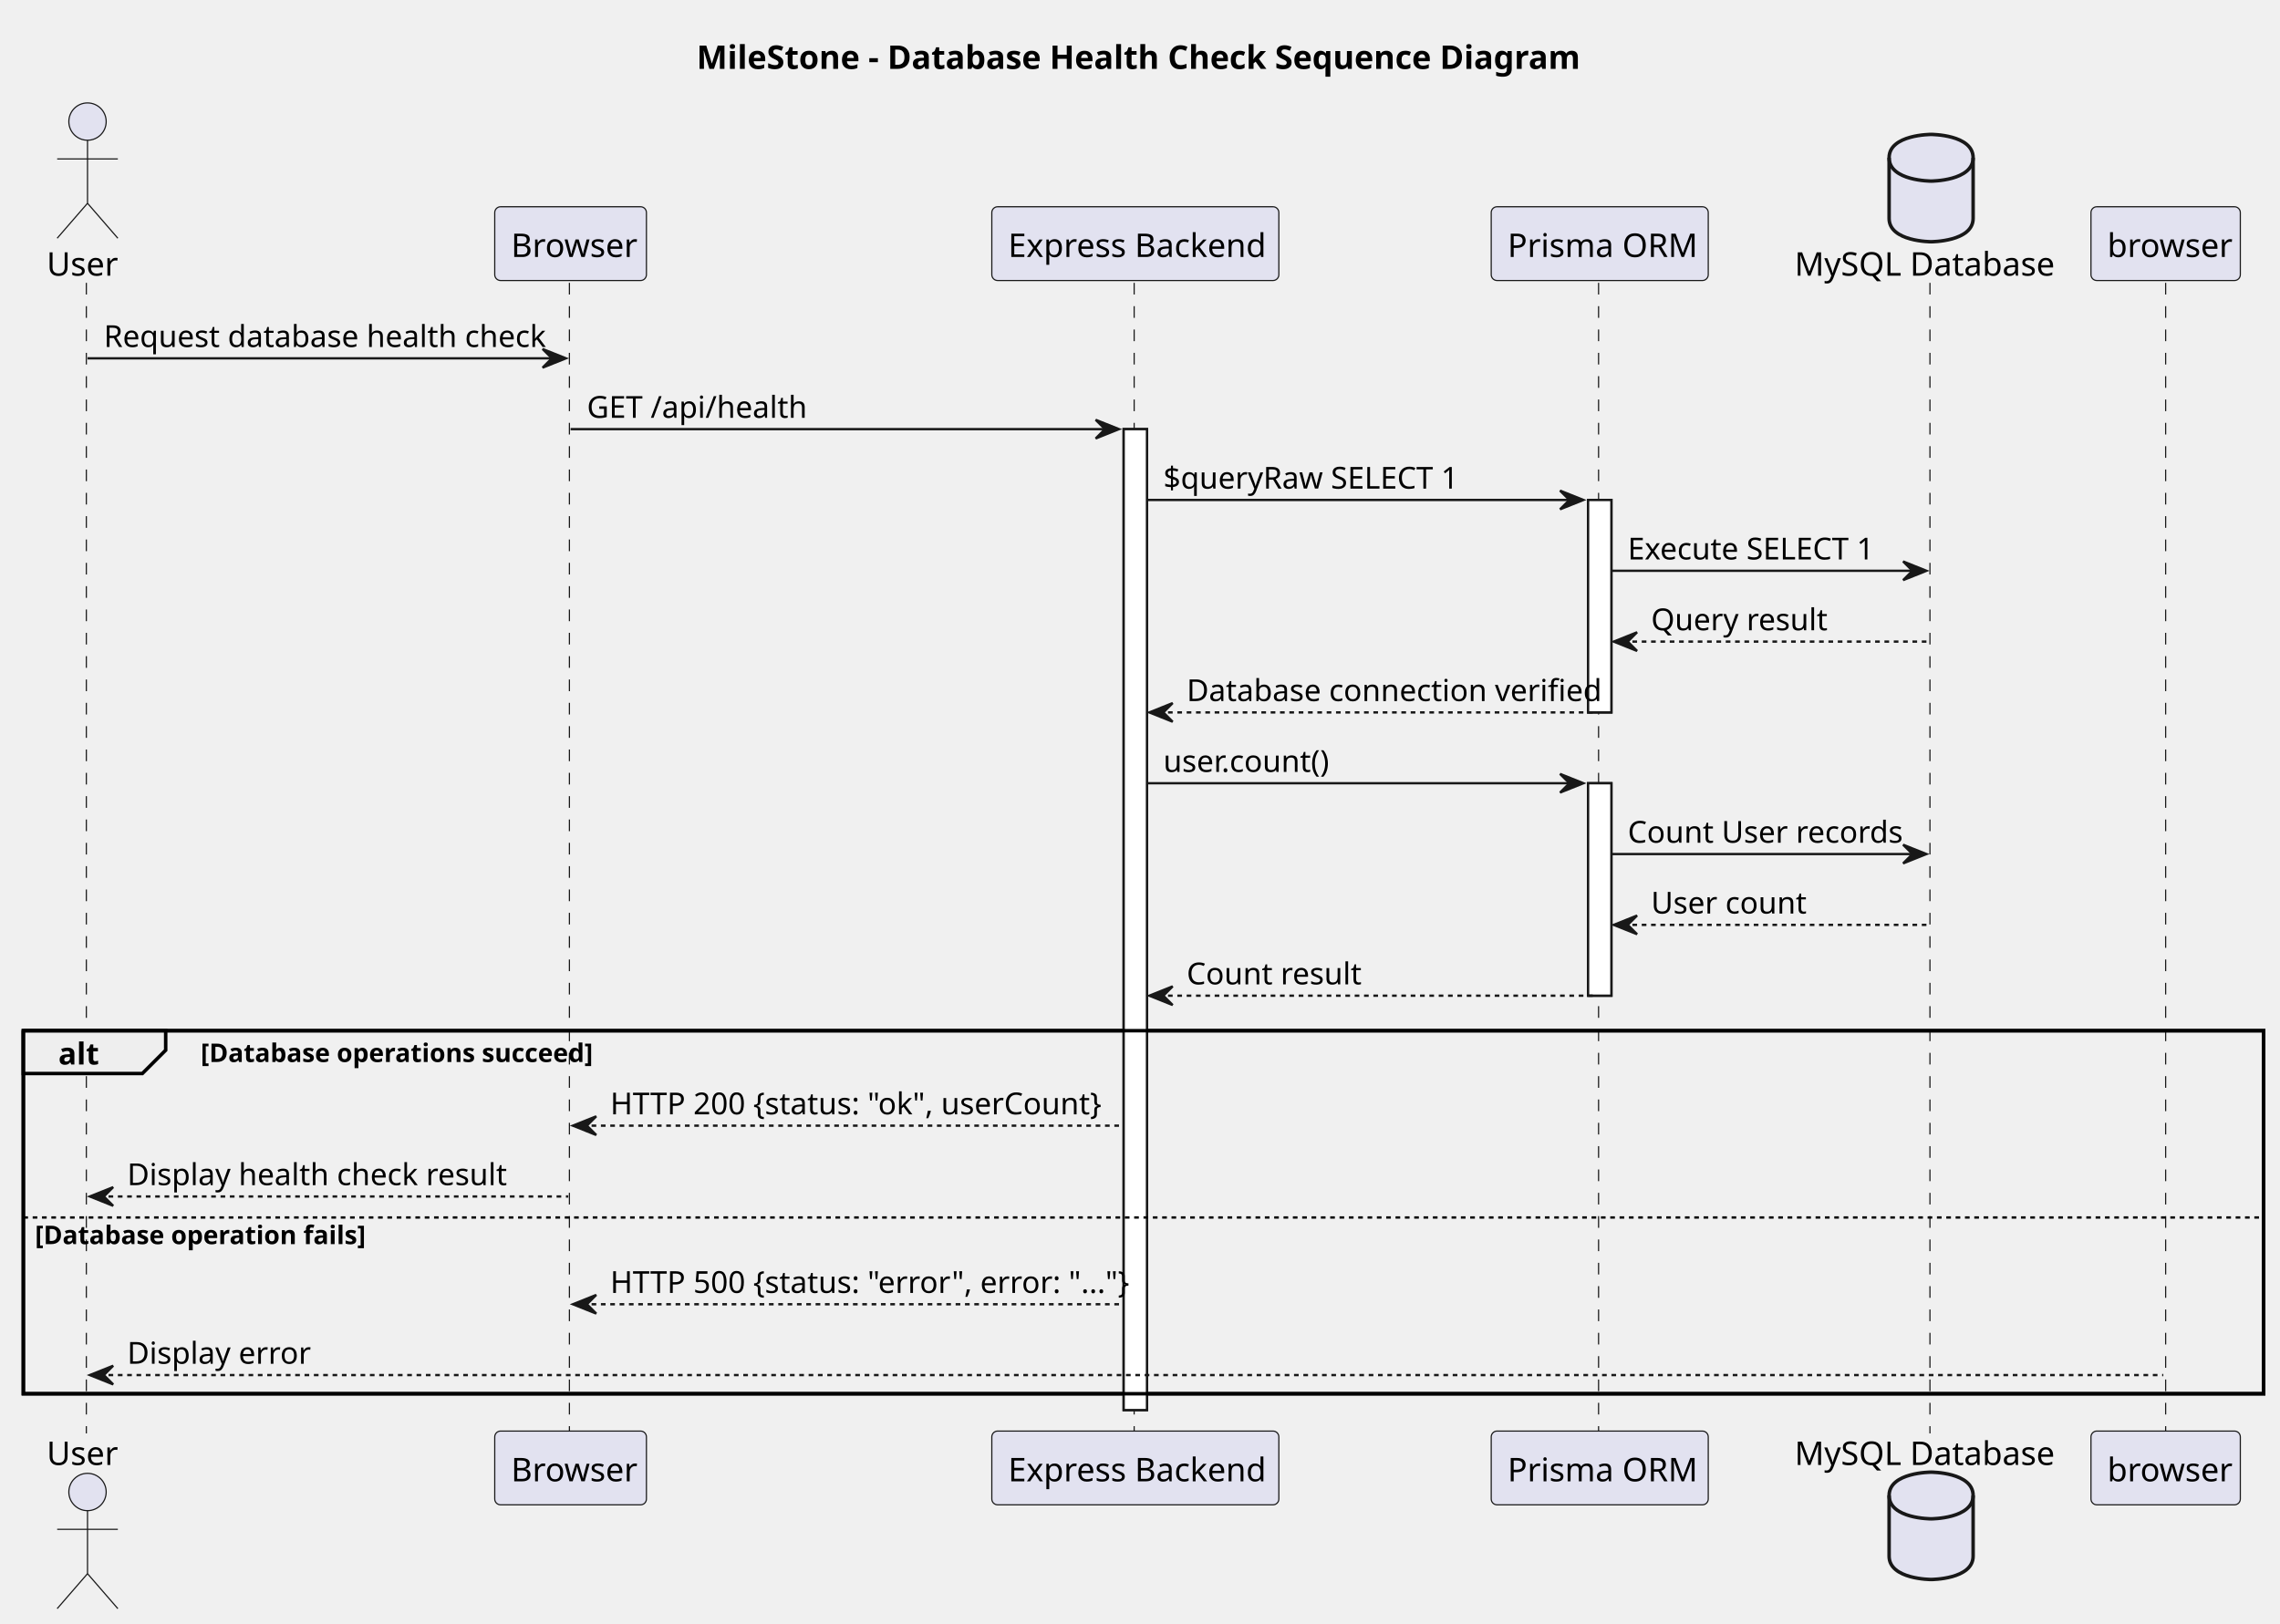
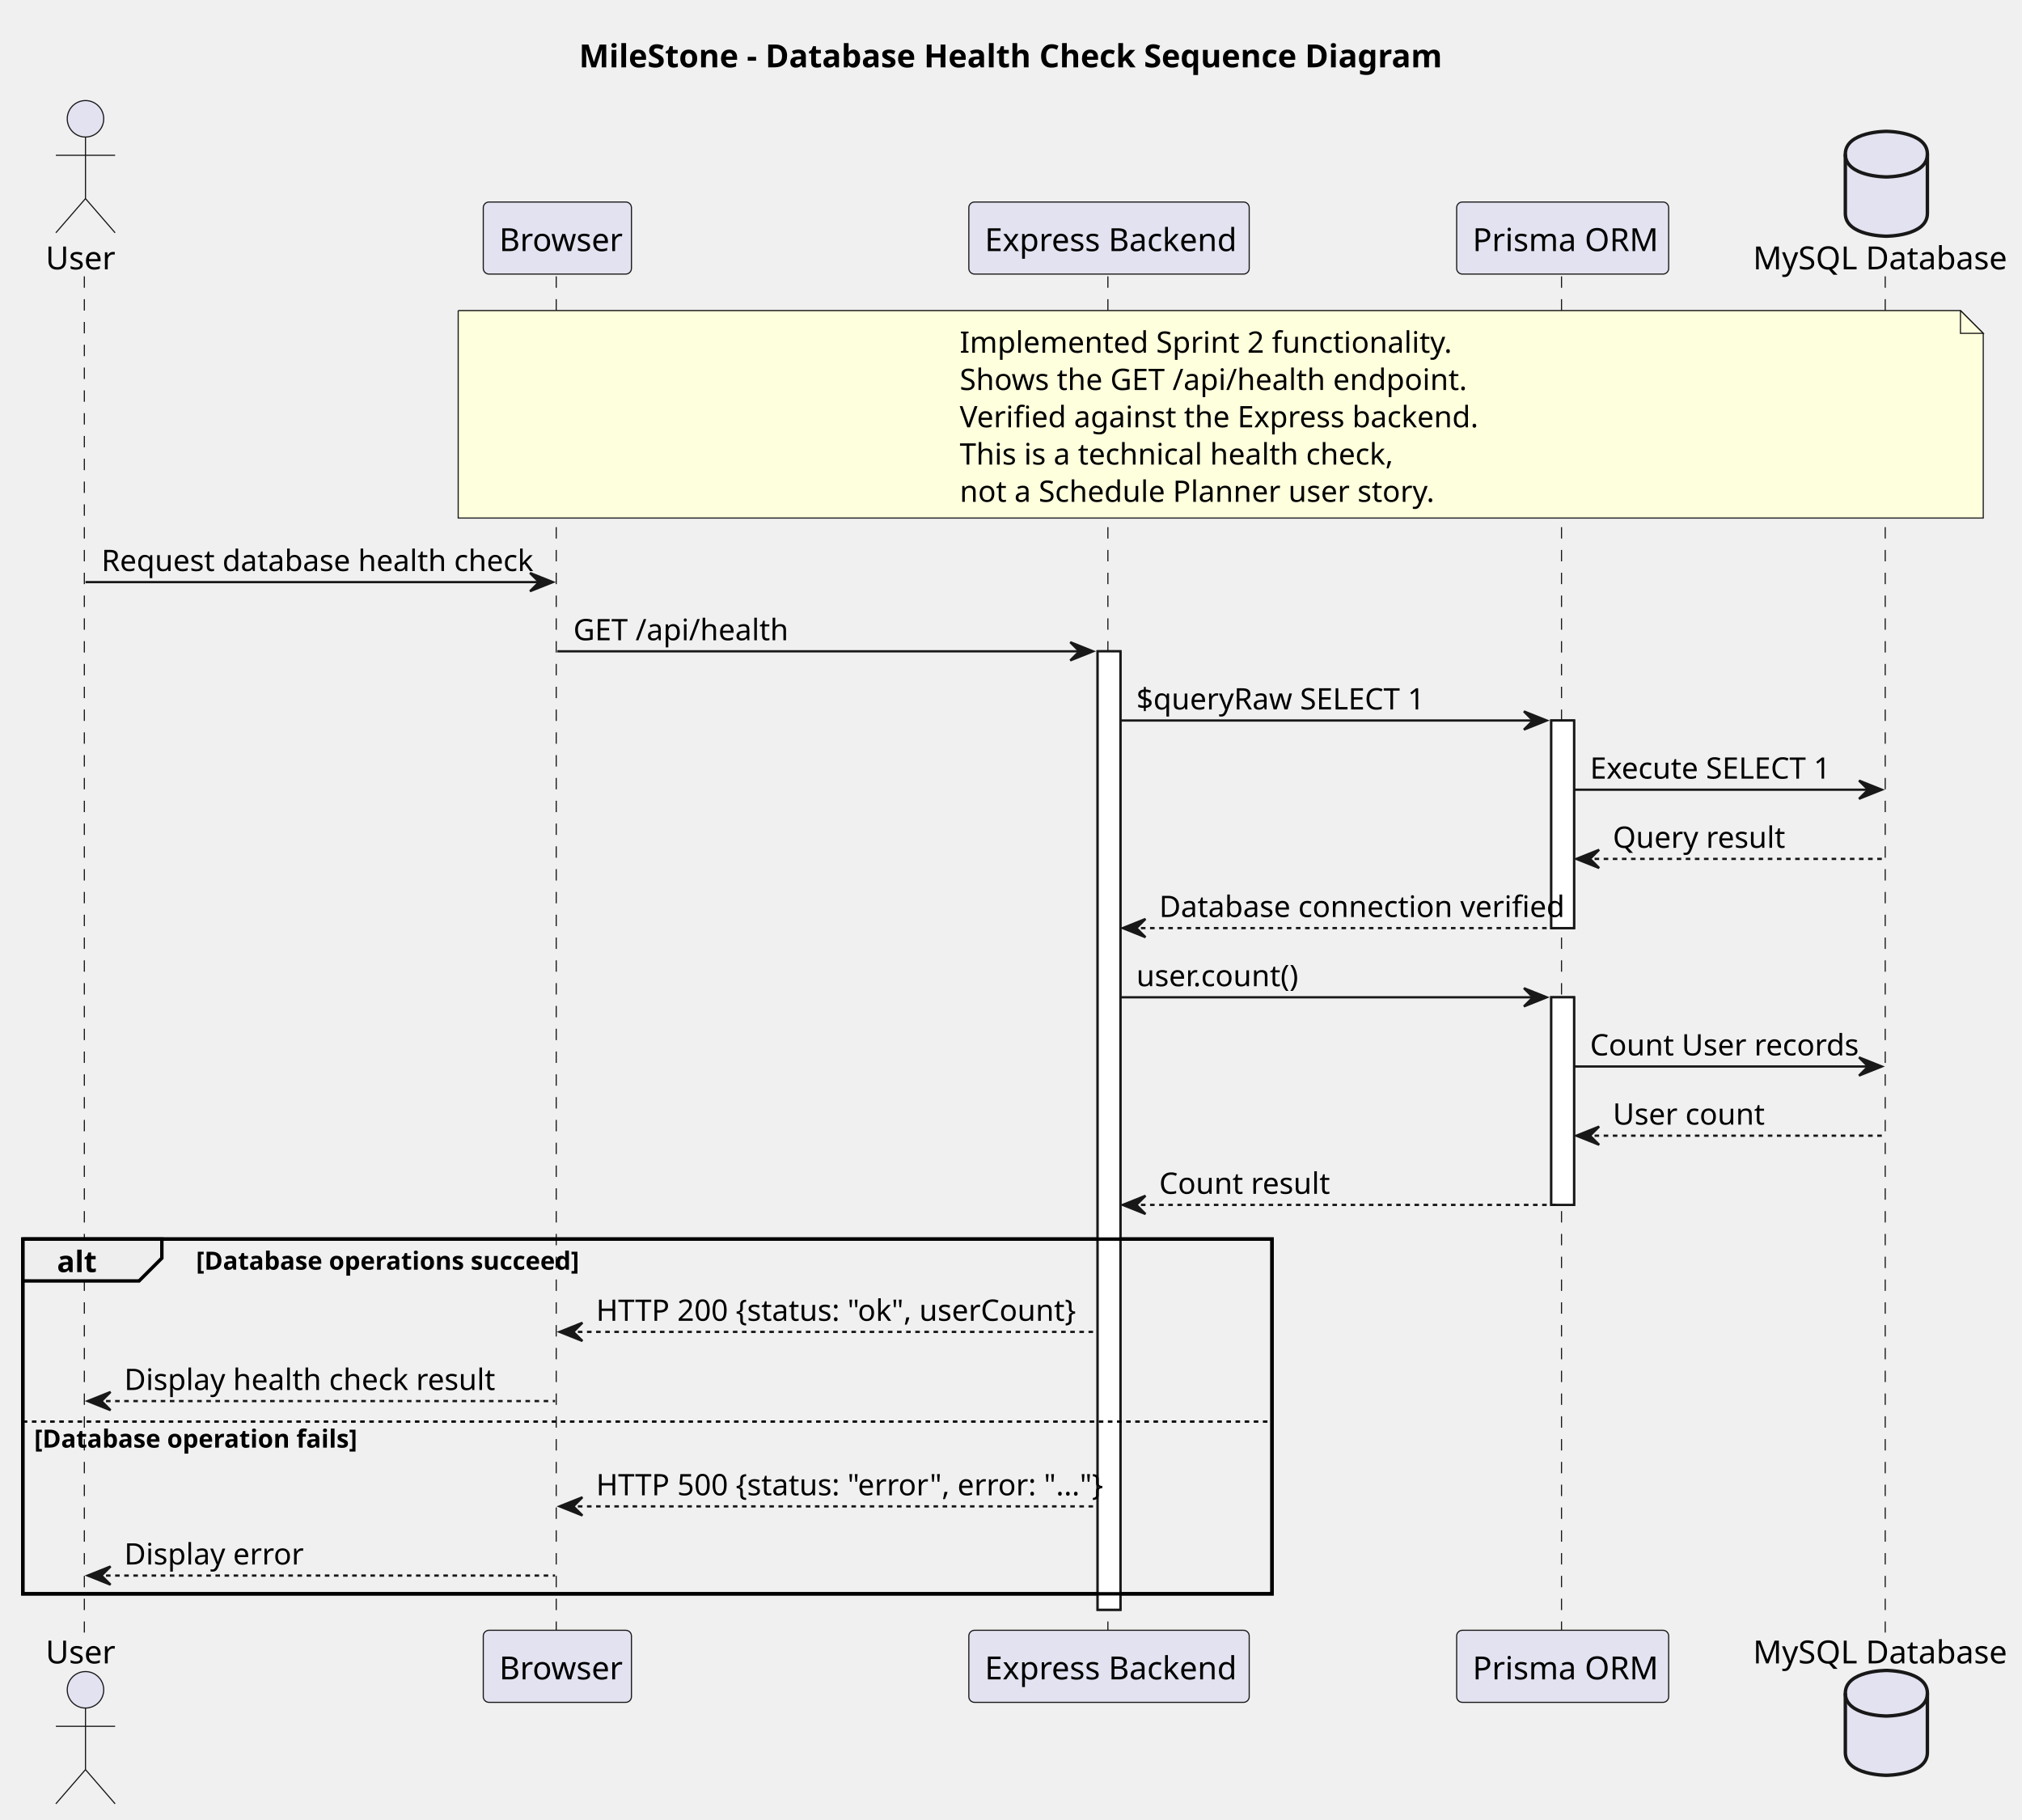
- <svg xmlns="http://www.w3.org/2000/svg" contentStyleType="text/css" height="696px" preserveAspectRatio="none" style="width:977px;height:696px;background:#FFFFFF;" version="1.1" viewBox="0 0 977 696" width="977px" zoomAndPan="magnify">
+ <svg xmlns="http://www.w3.org/2000/svg" contentStyleType="text/css" height="798px" preserveAspectRatio="none" style="width:887px;height:798px;background:#FFFFFF;" version="1.1" viewBox="0 0 887 798" width="887px" zoomAndPan="magnify">
  <defs />
  <g>
-     <text fill="#000000" font-family="sans-serif" font-size="14" font-weight="bold" lengthAdjust="spacing" textLength="382" x="298.5" y="29.533">MileStone - Database Health Check Sequence Diagram</text>
-     <rect fill="#FFFFFF" height="420.406" style="stroke:#181818;stroke-width:1.0;" width="10" x="481.5" y="183.922" />
-     <rect fill="#FFFFFF" height="91.055" style="stroke:#181818;stroke-width:1.0;" width="10" x="680.5" y="214.273" />
-     <rect fill="#FFFFFF" height="91.055" style="stroke:#181818;stroke-width:1.0;" width="10" x="680.5" y="335.68" />
-     <rect fill="none" height="155.594" style="stroke:#000000;stroke-width:1.5;" width="960" x="10" y="441.734" />
-     <line style="stroke:#181818;stroke-width:0.5;stroke-dasharray:5.0,5.0;" x1="37" x2="37" y1="121.219" y2="614.328" />
-     <line style="stroke:#181818;stroke-width:0.5;stroke-dasharray:5.0,5.0;" x1="244" x2="244" y1="121.219" y2="614.328" />
-     <line style="stroke:#181818;stroke-width:0.5;stroke-dasharray:5.0,5.0;" x1="486" x2="486" y1="121.219" y2="614.328" />
-     <line style="stroke:#181818;stroke-width:0.5;stroke-dasharray:5.0,5.0;" x1="685" x2="685" y1="121.219" y2="614.328" />
-     <line style="stroke:#181818;stroke-width:0.5;stroke-dasharray:5.0,5.0;" x1="827" x2="827" y1="121.219" y2="614.328" />
-     <line style="stroke:#181818;stroke-width:0.5;stroke-dasharray:5.0,5.0;" x1="928" x2="928" y1="121.219" y2="614.328" />
+     <text fill="#000000" font-family="sans-serif" font-size="14" font-weight="bold" lengthAdjust="spacing" textLength="382" x="254" y="29.533">MileStone - Database Health Check Sequence Diagram</text>
+     <rect fill="#FFFFFF" height="420.406" style="stroke:#181818;stroke-width:1.0;" width="10" x="481.5" y="285.68" />
+     <rect fill="#FFFFFF" height="91.055" style="stroke:#181818;stroke-width:1.0;" width="10" x="680.5" y="316.031" />
+     <rect fill="#FFFFFF" height="91.055" style="stroke:#181818;stroke-width:1.0;" width="10" x="680.5" y="437.438" />
+     <rect fill="none" height="155.594" style="stroke:#000000;stroke-width:1.5;" width="548" x="10" y="543.492" />
+     <line style="stroke:#181818;stroke-width:0.5;stroke-dasharray:5.0,5.0;" x1="37" x2="37" y1="121.219" y2="716.086" />
+     <line style="stroke:#181818;stroke-width:0.5;stroke-dasharray:5.0,5.0;" x1="244" x2="244" y1="121.219" y2="716.086" />
+     <line style="stroke:#181818;stroke-width:0.5;stroke-dasharray:5.0,5.0;" x1="486" x2="486" y1="121.219" y2="716.086" />
+     <line style="stroke:#181818;stroke-width:0.5;stroke-dasharray:5.0,5.0;" x1="685" x2="685" y1="121.219" y2="716.086" />
+     <line style="stroke:#181818;stroke-width:0.5;stroke-dasharray:5.0,5.0;" x1="827" x2="827" y1="121.219" y2="716.086" />
    <text fill="#000000" font-family="sans-serif" font-size="14" lengthAdjust="spacing" textLength="29" x="20" y="118.143">User</text>
    <ellipse cx="37.5" cy="52.109" fill="#E2E2F0" rx="8" ry="8" style="stroke:#181818;stroke-width:0.5;" />
    <path d="M37.5,60.109 L37.5,87.109 M24.5,68.109 L50.5,68.109 M37.5,87.109 L24.5,102.109 M37.5,87.109 L50.5,102.109 " fill="none" style="stroke:#181818;stroke-width:0.5;" />
-     <text fill="#000000" font-family="sans-serif" font-size="14" lengthAdjust="spacing" textLength="29" x="20" y="627.861">User</text>
-     <ellipse cx="37.5" cy="639.438" fill="#E2E2F0" rx="8" ry="8" style="stroke:#181818;stroke-width:0.5;" />
-     <path d="M37.5,647.438 L37.5,674.438 M24.5,655.438 L50.5,655.438 M37.5,674.438 L24.5,689.438 M37.5,674.438 L50.5,689.438 " fill="none" style="stroke:#181818;stroke-width:0.5;" />
+     <text fill="#000000" font-family="sans-serif" font-size="14" lengthAdjust="spacing" textLength="29" x="20" y="729.619">User</text>
+     <ellipse cx="37.5" cy="741.195" fill="#E2E2F0" rx="8" ry="8" style="stroke:#181818;stroke-width:0.5;" />
+     <path d="M37.5,749.195 L37.5,776.195 M24.5,757.195 L50.5,757.195 M37.5,776.195 L24.5,791.195 M37.5,776.195 L50.5,791.195 " fill="none" style="stroke:#181818;stroke-width:0.5;" />
    <rect fill="#E2E2F0" height="31.609" rx="2.5" ry="2.5" style="stroke:#181818;stroke-width:0.5;" width="65" x="212" y="88.609" />
    <text fill="#000000" font-family="sans-serif" font-size="14" lengthAdjust="spacing" textLength="51" x="219" y="110.143">Browser</text>
-     <rect fill="#E2E2F0" height="31.609" rx="2.5" ry="2.5" style="stroke:#181818;stroke-width:0.5;" width="65" x="212" y="613.328" />
-     <text fill="#000000" font-family="sans-serif" font-size="14" lengthAdjust="spacing" textLength="51" x="219" y="634.861">Browser</text>
+     <rect fill="#E2E2F0" height="31.609" rx="2.5" ry="2.5" style="stroke:#181818;stroke-width:0.5;" width="65" x="212" y="715.086" />
+     <text fill="#000000" font-family="sans-serif" font-size="14" lengthAdjust="spacing" textLength="51" x="219" y="736.619">Browser</text>
    <rect fill="#E2E2F0" height="31.609" rx="2.5" ry="2.5" style="stroke:#181818;stroke-width:0.5;" width="123" x="425" y="88.609" />
    <text fill="#000000" font-family="sans-serif" font-size="14" lengthAdjust="spacing" textLength="109" x="432" y="110.143">Express Backend</text>
-     <rect fill="#E2E2F0" height="31.609" rx="2.5" ry="2.5" style="stroke:#181818;stroke-width:0.5;" width="123" x="425" y="613.328" />
-     <text fill="#000000" font-family="sans-serif" font-size="14" lengthAdjust="spacing" textLength="109" x="432" y="634.861">Express Backend</text>
+     <rect fill="#E2E2F0" height="31.609" rx="2.5" ry="2.5" style="stroke:#181818;stroke-width:0.5;" width="123" x="425" y="715.086" />
+     <text fill="#000000" font-family="sans-serif" font-size="14" lengthAdjust="spacing" textLength="109" x="432" y="736.619">Express Backend</text>
    <rect fill="#E2E2F0" height="31.609" rx="2.5" ry="2.5" style="stroke:#181818;stroke-width:0.5;" width="93" x="639" y="88.609" />
    <text fill="#000000" font-family="sans-serif" font-size="14" lengthAdjust="spacing" textLength="79" x="646" y="110.143">Prisma ORM</text>
-     <rect fill="#E2E2F0" height="31.609" rx="2.5" ry="2.5" style="stroke:#181818;stroke-width:0.5;" width="93" x="639" y="613.328" />
-     <text fill="#000000" font-family="sans-serif" font-size="14" lengthAdjust="spacing" textLength="79" x="646" y="634.861">Prisma ORM</text>
+     <rect fill="#E2E2F0" height="31.609" rx="2.5" ry="2.5" style="stroke:#181818;stroke-width:0.5;" width="93" x="639" y="715.086" />
+     <text fill="#000000" font-family="sans-serif" font-size="14" lengthAdjust="spacing" textLength="79" x="646" y="736.619">Prisma ORM</text>
    <text fill="#000000" font-family="sans-serif" font-size="14" lengthAdjust="spacing" textLength="111" x="769" y="118.143">MySQL Database</text>
    <path d="M809.5,67.609 C809.5,57.609 827.5,57.609 827.5,57.609 C827.5,57.609 845.5,57.609 845.5,67.609 L845.5,93.609 C845.5,103.609 827.5,103.609 827.5,103.609 C827.5,103.609 809.5,103.609 809.5,93.609 L809.5,67.609 " fill="#E2E2F0" style="stroke:#181818;stroke-width:1.5;" />
    <path d="M809.5,67.609 C809.5,77.609 827.5,77.609 827.5,77.609 C827.5,77.609 845.5,77.609 845.5,67.609 " fill="none" style="stroke:#181818;stroke-width:1.5;" />
-     <text fill="#000000" font-family="sans-serif" font-size="14" lengthAdjust="spacing" textLength="111" x="769" y="627.861">MySQL Database</text>
-     <path d="M809.5,640.938 C809.5,630.938 827.5,630.938 827.5,630.938 C827.5,630.938 845.5,630.938 845.5,640.938 L845.5,666.938 C845.5,676.938 827.5,676.938 827.5,676.938 C827.5,676.938 809.5,676.938 809.5,666.938 L809.5,640.938 " fill="#E2E2F0" style="stroke:#181818;stroke-width:1.5;" />
-     <path d="M809.5,640.938 C809.5,650.938 827.5,650.938 827.5,650.938 C827.5,650.938 845.5,650.938 845.5,640.938 " fill="none" style="stroke:#181818;stroke-width:1.5;" />
-     <rect fill="#E2E2F0" height="31.609" rx="2.5" ry="2.5" style="stroke:#181818;stroke-width:0.5;" width="64" x="896" y="88.609" />
-     <text fill="#000000" font-family="sans-serif" font-size="14" lengthAdjust="spacing" textLength="50" x="903" y="110.143">browser</text>
-     <rect fill="#E2E2F0" height="31.609" rx="2.5" ry="2.5" style="stroke:#181818;stroke-width:0.5;" width="64" x="896" y="613.328" />
-     <text fill="#000000" font-family="sans-serif" font-size="14" lengthAdjust="spacing" textLength="50" x="903" y="634.861">browser</text>
-     <rect fill="#FFFFFF" height="420.406" style="stroke:#181818;stroke-width:1.0;" width="10" x="481.5" y="183.922" />
-     <rect fill="#FFFFFF" height="91.055" style="stroke:#181818;stroke-width:1.0;" width="10" x="680.5" y="214.273" />
-     <rect fill="#FFFFFF" height="91.055" style="stroke:#181818;stroke-width:1.0;" width="10" x="680.5" y="335.68" />
-     <polygon fill="#181818" points="232.5,149.57,242.5,153.57,232.5,157.57,236.5,153.57" style="stroke:#181818;stroke-width:1.0;" />
-     <line style="stroke:#181818;stroke-width:1.0;" x1="37.5" x2="238.5" y1="153.57" y2="153.57" />
-     <text fill="#000000" font-family="sans-serif" font-size="13" lengthAdjust="spacing" textLength="183" x="44.5" y="148.714">Request database health check</text>
-     <polygon fill="#181818" points="469.5,179.922,479.5,183.922,469.5,187.922,473.5,183.922" style="stroke:#181818;stroke-width:1.0;" />
-     <line style="stroke:#181818;stroke-width:1.0;" x1="244.5" x2="475.5" y1="183.922" y2="183.922" />
-     <text fill="#000000" font-family="sans-serif" font-size="13" lengthAdjust="spacing" textLength="90" x="251.5" y="179.065">GET /api/health</text>
-     <polygon fill="#181818" points="668.5,210.273,678.5,214.273,668.5,218.273,672.5,214.273" style="stroke:#181818;stroke-width:1.0;" />
-     <line style="stroke:#181818;stroke-width:1.0;" x1="491.5" x2="674.5" y1="214.273" y2="214.273" />
-     <text fill="#000000" font-family="sans-serif" font-size="13" lengthAdjust="spacing" textLength="129" x="498.5" y="209.417">$queryRaw SELECT 1</text>
-     <polygon fill="#181818" points="815.5,240.625,825.5,244.625,815.5,248.625,819.5,244.625" style="stroke:#181818;stroke-width:1.0;" />
-     <line style="stroke:#181818;stroke-width:1.0;" x1="690.5" x2="821.5" y1="244.625" y2="244.625" />
-     <text fill="#000000" font-family="sans-serif" font-size="13" lengthAdjust="spacing" textLength="113" x="697.5" y="239.769">Execute SELECT 1</text>
-     <polygon fill="#181818" points="701.5,270.977,691.5,274.977,701.5,278.977,697.5,274.977" style="stroke:#181818;stroke-width:1.0;" />
-     <line style="stroke:#181818;stroke-width:1.0;stroke-dasharray:2.0,2.0;" x1="695.5" x2="826.5" y1="274.977" y2="274.977" />
-     <text fill="#000000" font-family="sans-serif" font-size="13" lengthAdjust="spacing" textLength="71" x="707.5" y="270.12">Query result</text>
-     <polygon fill="#181818" points="502.5,301.328,492.5,305.328,502.5,309.328,498.5,305.328" style="stroke:#181818;stroke-width:1.0;" />
-     <line style="stroke:#181818;stroke-width:1.0;stroke-dasharray:2.0,2.0;" x1="496.5" x2="684.5" y1="305.328" y2="305.328" />
-     <text fill="#000000" font-family="sans-serif" font-size="13" lengthAdjust="spacing" textLength="165" x="508.5" y="300.472">Database connection verified</text>
-     <polygon fill="#181818" points="668.5,331.68,678.5,335.68,668.5,339.68,672.5,335.68" style="stroke:#181818;stroke-width:1.0;" />
-     <line style="stroke:#181818;stroke-width:1.0;" x1="491.5" x2="674.5" y1="335.68" y2="335.68" />
-     <text fill="#000000" font-family="sans-serif" font-size="13" lengthAdjust="spacing" textLength="69" x="498.5" y="330.823">user.count()</text>
-     <polygon fill="#181818" points="815.5,362.031,825.5,366.031,815.5,370.031,819.5,366.031" style="stroke:#181818;stroke-width:1.0;" />
-     <line style="stroke:#181818;stroke-width:1.0;" x1="690.5" x2="821.5" y1="366.031" y2="366.031" />
-     <text fill="#000000" font-family="sans-serif" font-size="13" lengthAdjust="spacing" textLength="112" x="697.5" y="361.175">Count User records</text>
-     <polygon fill="#181818" points="701.5,392.383,691.5,396.383,701.5,400.383,697.5,396.383" style="stroke:#181818;stroke-width:1.0;" />
-     <line style="stroke:#181818;stroke-width:1.0;stroke-dasharray:2.0,2.0;" x1="695.5" x2="826.5" y1="396.383" y2="396.383" />
-     <text fill="#000000" font-family="sans-serif" font-size="13" lengthAdjust="spacing" textLength="63" x="707.5" y="391.526">User count</text>
-     <polygon fill="#181818" points="502.5,422.734,492.5,426.734,502.5,430.734,498.5,426.734" style="stroke:#181818;stroke-width:1.0;" />
-     <line style="stroke:#181818;stroke-width:1.0;stroke-dasharray:2.0,2.0;" x1="496.5" x2="684.5" y1="426.734" y2="426.734" />
-     <text fill="#000000" font-family="sans-serif" font-size="13" lengthAdjust="spacing" textLength="70" x="508.5" y="421.878">Count result</text>
-     <path d="M10,441.734 L71,441.734 L71,450.086 L61,460.086 L10,460.086 L10,441.734 " fill="#EEEEEE" style="stroke:#000000;stroke-width:1.5;" />
-     <rect fill="none" height="155.594" style="stroke:#000000;stroke-width:1.5;" width="960" x="10" y="441.734" />
-     <text fill="#000000" font-family="sans-serif" font-size="13" font-weight="bold" lengthAdjust="spacing" textLength="16" x="25" y="456.229">alt</text>
-     <text fill="#000000" font-family="sans-serif" font-size="11" font-weight="bold" lengthAdjust="spacing" textLength="171" x="86" y="455.153">[Database operations succeed]</text>
-     <polygon fill="#181818" points="255.5,478.438,245.5,482.438,255.5,486.438,251.5,482.438" style="stroke:#181818;stroke-width:1.0;" />
-     <line style="stroke:#181818;stroke-width:1.0;stroke-dasharray:2.0,2.0;" x1="249.5" x2="480.5" y1="482.438" y2="482.438" />
-     <text fill="#000000" font-family="sans-serif" font-size="13" lengthAdjust="spacing" textLength="204" x="261.5" y="477.581">HTTP 200 {status: "ok", userCount}</text>
-     <polygon fill="#181818" points="48.5,508.789,38.5,512.789,48.5,516.789,44.5,512.789" style="stroke:#181818;stroke-width:1.0;" />
-     <line style="stroke:#181818;stroke-width:1.0;stroke-dasharray:2.0,2.0;" x1="42.5" x2="243.5" y1="512.789" y2="512.789" />
-     <text fill="#000000" font-family="sans-serif" font-size="13" lengthAdjust="spacing" textLength="157" x="54.5" y="507.933">Display health check result</text>
-     <line style="stroke:#000000;stroke-width:1.0;stroke-dasharray:2.0,2.0;" x1="10" x2="970" y1="521.789" y2="521.789" />
-     <text fill="#000000" font-family="sans-serif" font-size="11" font-weight="bold" lengthAdjust="spacing" textLength="140" x="15" y="533.208">[Database operation fails]</text>
-     <polygon fill="#181818" points="255.5,554.977,245.5,558.977,255.5,562.977,251.5,558.977" style="stroke:#181818;stroke-width:1.0;" />
-     <line style="stroke:#181818;stroke-width:1.0;stroke-dasharray:2.0,2.0;" x1="249.5" x2="480.5" y1="558.977" y2="558.977" />
-     <text fill="#000000" font-family="sans-serif" font-size="13" lengthAdjust="spacing" textLength="213" x="261.5" y="554.12">HTTP 500 {status: "error", error: "..."}</text>
-     <polygon fill="#181818" points="48.5,585.328,38.5,589.328,48.5,593.328,44.5,589.328" style="stroke:#181818;stroke-width:1.0;" />
-     <line style="stroke:#181818;stroke-width:1.0;stroke-dasharray:2.0,2.0;" x1="42.5" x2="927" y1="589.328" y2="589.328" />
-     <text fill="#000000" font-family="sans-serif" font-size="13" lengthAdjust="spacing" textLength="73" x="54.5" y="584.472">Display error</text>
+     <text fill="#000000" font-family="sans-serif" font-size="14" lengthAdjust="spacing" textLength="111" x="769" y="729.619">MySQL Database</text>
+     <path d="M809.5,742.695 C809.5,732.695 827.5,732.695 827.5,732.695 C827.5,732.695 845.5,732.695 845.5,742.695 L845.5,768.695 C845.5,778.695 827.5,778.695 827.5,778.695 C827.5,778.695 809.5,778.695 809.5,768.695 L809.5,742.695 " fill="#E2E2F0" style="stroke:#181818;stroke-width:1.5;" />
+     <path d="M809.5,742.695 C809.5,752.695 827.5,752.695 827.5,752.695 C827.5,752.695 845.5,752.695 845.5,742.695 " fill="none" style="stroke:#181818;stroke-width:1.5;" />
+     <rect fill="#FFFFFF" height="420.406" style="stroke:#181818;stroke-width:1.0;" width="10" x="481.5" y="285.68" />
+     <rect fill="#FFFFFF" height="91.055" style="stroke:#181818;stroke-width:1.0;" width="10" x="680.5" y="316.031" />
+     <rect fill="#FFFFFF" height="91.055" style="stroke:#181818;stroke-width:1.0;" width="10" x="680.5" y="437.438" />
+     <path d="M201,136.219 L201,227.219 L870,227.219 L870,146.219 L860,136.219 L201,136.219 " fill="#FEFFDD" style="stroke:#181818;stroke-width:0.5;" />
+     <path d="M860,136.219 L860,146.219 L870,146.219 L860,136.219 " fill="#FEFFDD" style="stroke:#181818;stroke-width:0.5;" />
+     <text fill="#000000" font-family="sans-serif" font-size="13" lengthAdjust="spacing" textLength="200" x="421" y="154.714">Implemented Sprint 2 functionality.</text>
+     <text fill="#000000" font-family="sans-serif" font-size="13" lengthAdjust="spacing" textLength="212" x="421" y="171.065">Shows the GET /api/health endpoint.</text>
+     <text fill="#000000" font-family="sans-serif" font-size="13" lengthAdjust="spacing" textLength="220" x="421" y="187.417">Verified against the Express backend.</text>
+     <text fill="#000000" font-family="sans-serif" font-size="13" lengthAdjust="spacing" textLength="187" x="421" y="203.769">This is a technical health check,</text>
+     <text fill="#000000" font-family="sans-serif" font-size="13" lengthAdjust="spacing" textLength="201" x="421" y="220.12">not a Schedule Planner user story.</text>
+     <polygon fill="#181818" points="232.5,251.328,242.5,255.328,232.5,259.328,236.5,255.328" style="stroke:#181818;stroke-width:1.0;" />
+     <line style="stroke:#181818;stroke-width:1.0;" x1="37.5" x2="238.5" y1="255.328" y2="255.328" />
+     <text fill="#000000" font-family="sans-serif" font-size="13" lengthAdjust="spacing" textLength="183" x="44.5" y="250.472">Request database health check</text>
+     <polygon fill="#181818" points="469.5,281.68,479.5,285.68,469.5,289.68,473.5,285.68" style="stroke:#181818;stroke-width:1.0;" />
+     <line style="stroke:#181818;stroke-width:1.0;" x1="244.5" x2="475.5" y1="285.68" y2="285.68" />
+     <text fill="#000000" font-family="sans-serif" font-size="13" lengthAdjust="spacing" textLength="90" x="251.5" y="280.823">GET /api/health</text>
+     <polygon fill="#181818" points="668.5,312.031,678.5,316.031,668.5,320.031,672.5,316.031" style="stroke:#181818;stroke-width:1.0;" />
+     <line style="stroke:#181818;stroke-width:1.0;" x1="491.5" x2="674.5" y1="316.031" y2="316.031" />
+     <text fill="#000000" font-family="sans-serif" font-size="13" lengthAdjust="spacing" textLength="129" x="498.5" y="311.175">$queryRaw SELECT 1</text>
+     <polygon fill="#181818" points="815.5,342.383,825.5,346.383,815.5,350.383,819.5,346.383" style="stroke:#181818;stroke-width:1.0;" />
+     <line style="stroke:#181818;stroke-width:1.0;" x1="690.5" x2="821.5" y1="346.383" y2="346.383" />
+     <text fill="#000000" font-family="sans-serif" font-size="13" lengthAdjust="spacing" textLength="113" x="697.5" y="341.526">Execute SELECT 1</text>
+     <polygon fill="#181818" points="701.5,372.734,691.5,376.734,701.5,380.734,697.5,376.734" style="stroke:#181818;stroke-width:1.0;" />
+     <line style="stroke:#181818;stroke-width:1.0;stroke-dasharray:2.0,2.0;" x1="695.5" x2="826.5" y1="376.734" y2="376.734" />
+     <text fill="#000000" font-family="sans-serif" font-size="13" lengthAdjust="spacing" textLength="71" x="707.5" y="371.878">Query result</text>
+     <polygon fill="#181818" points="502.5,403.086,492.5,407.086,502.5,411.086,498.5,407.086" style="stroke:#181818;stroke-width:1.0;" />
+     <line style="stroke:#181818;stroke-width:1.0;stroke-dasharray:2.0,2.0;" x1="496.5" x2="684.5" y1="407.086" y2="407.086" />
+     <text fill="#000000" font-family="sans-serif" font-size="13" lengthAdjust="spacing" textLength="165" x="508.5" y="402.229">Database connection verified</text>
+     <polygon fill="#181818" points="668.5,433.438,678.5,437.438,668.5,441.438,672.5,437.438" style="stroke:#181818;stroke-width:1.0;" />
+     <line style="stroke:#181818;stroke-width:1.0;" x1="491.5" x2="674.5" y1="437.438" y2="437.438" />
+     <text fill="#000000" font-family="sans-serif" font-size="13" lengthAdjust="spacing" textLength="69" x="498.5" y="432.581">user.count()</text>
+     <polygon fill="#181818" points="815.5,463.789,825.5,467.789,815.5,471.789,819.5,467.789" style="stroke:#181818;stroke-width:1.0;" />
+     <line style="stroke:#181818;stroke-width:1.0;" x1="690.5" x2="821.5" y1="467.789" y2="467.789" />
+     <text fill="#000000" font-family="sans-serif" font-size="13" lengthAdjust="spacing" textLength="112" x="697.5" y="462.933">Count User records</text>
+     <polygon fill="#181818" points="701.5,494.141,691.5,498.141,701.5,502.141,697.5,498.141" style="stroke:#181818;stroke-width:1.0;" />
+     <line style="stroke:#181818;stroke-width:1.0;stroke-dasharray:2.0,2.0;" x1="695.5" x2="826.5" y1="498.141" y2="498.141" />
+     <text fill="#000000" font-family="sans-serif" font-size="13" lengthAdjust="spacing" textLength="63" x="707.5" y="493.284">User count</text>
+     <polygon fill="#181818" points="502.5,524.492,492.5,528.492,502.5,532.492,498.5,528.492" style="stroke:#181818;stroke-width:1.0;" />
+     <line style="stroke:#181818;stroke-width:1.0;stroke-dasharray:2.0,2.0;" x1="496.5" x2="684.5" y1="528.492" y2="528.492" />
+     <text fill="#000000" font-family="sans-serif" font-size="13" lengthAdjust="spacing" textLength="70" x="508.5" y="523.636">Count result</text>
+     <path d="M10,543.492 L71,543.492 L71,551.844 L61,561.844 L10,561.844 L10,543.492 " fill="#EEEEEE" style="stroke:#000000;stroke-width:1.5;" />
+     <rect fill="none" height="155.594" style="stroke:#000000;stroke-width:1.5;" width="548" x="10" y="543.492" />
+     <text fill="#000000" font-family="sans-serif" font-size="13" font-weight="bold" lengthAdjust="spacing" textLength="16" x="25" y="557.987">alt</text>
+     <text fill="#000000" font-family="sans-serif" font-size="11" font-weight="bold" lengthAdjust="spacing" textLength="171" x="86" y="556.911">[Database operations succeed]</text>
+     <polygon fill="#181818" points="255.5,580.195,245.5,584.195,255.5,588.195,251.5,584.195" style="stroke:#181818;stroke-width:1.0;" />
+     <line style="stroke:#181818;stroke-width:1.0;stroke-dasharray:2.0,2.0;" x1="249.5" x2="480.5" y1="584.195" y2="584.195" />
+     <text fill="#000000" font-family="sans-serif" font-size="13" lengthAdjust="spacing" textLength="204" x="261.5" y="579.339">HTTP 200 {status: "ok", userCount}</text>
+     <polygon fill="#181818" points="48.5,610.547,38.5,614.547,48.5,618.547,44.5,614.547" style="stroke:#181818;stroke-width:1.0;" />
+     <line style="stroke:#181818;stroke-width:1.0;stroke-dasharray:2.0,2.0;" x1="42.5" x2="243.5" y1="614.547" y2="614.547" />
+     <text fill="#000000" font-family="sans-serif" font-size="13" lengthAdjust="spacing" textLength="157" x="54.5" y="609.69">Display health check result</text>
+     <line style="stroke:#000000;stroke-width:1.0;stroke-dasharray:2.0,2.0;" x1="10" x2="558" y1="623.547" y2="623.547" />
+     <text fill="#000000" font-family="sans-serif" font-size="11" font-weight="bold" lengthAdjust="spacing" textLength="140" x="15" y="634.966">[Database operation fails]</text>
+     <polygon fill="#181818" points="255.5,656.734,245.5,660.734,255.5,664.734,251.5,660.734" style="stroke:#181818;stroke-width:1.0;" />
+     <line style="stroke:#181818;stroke-width:1.0;stroke-dasharray:2.0,2.0;" x1="249.5" x2="480.5" y1="660.734" y2="660.734" />
+     <text fill="#000000" font-family="sans-serif" font-size="13" lengthAdjust="spacing" textLength="213" x="261.5" y="655.878">HTTP 500 {status: "error", error: "..."}</text>
+     <polygon fill="#181818" points="48.5,687.086,38.5,691.086,48.5,695.086,44.5,691.086" style="stroke:#181818;stroke-width:1.0;" />
+     <line style="stroke:#181818;stroke-width:1.0;stroke-dasharray:2.0,2.0;" x1="42.5" x2="243.5" y1="691.086" y2="691.086" />
+     <text fill="#000000" font-family="sans-serif" font-size="13" lengthAdjust="spacing" textLength="73" x="54.5" y="686.23">Display error</text>
  </g>
</svg>
